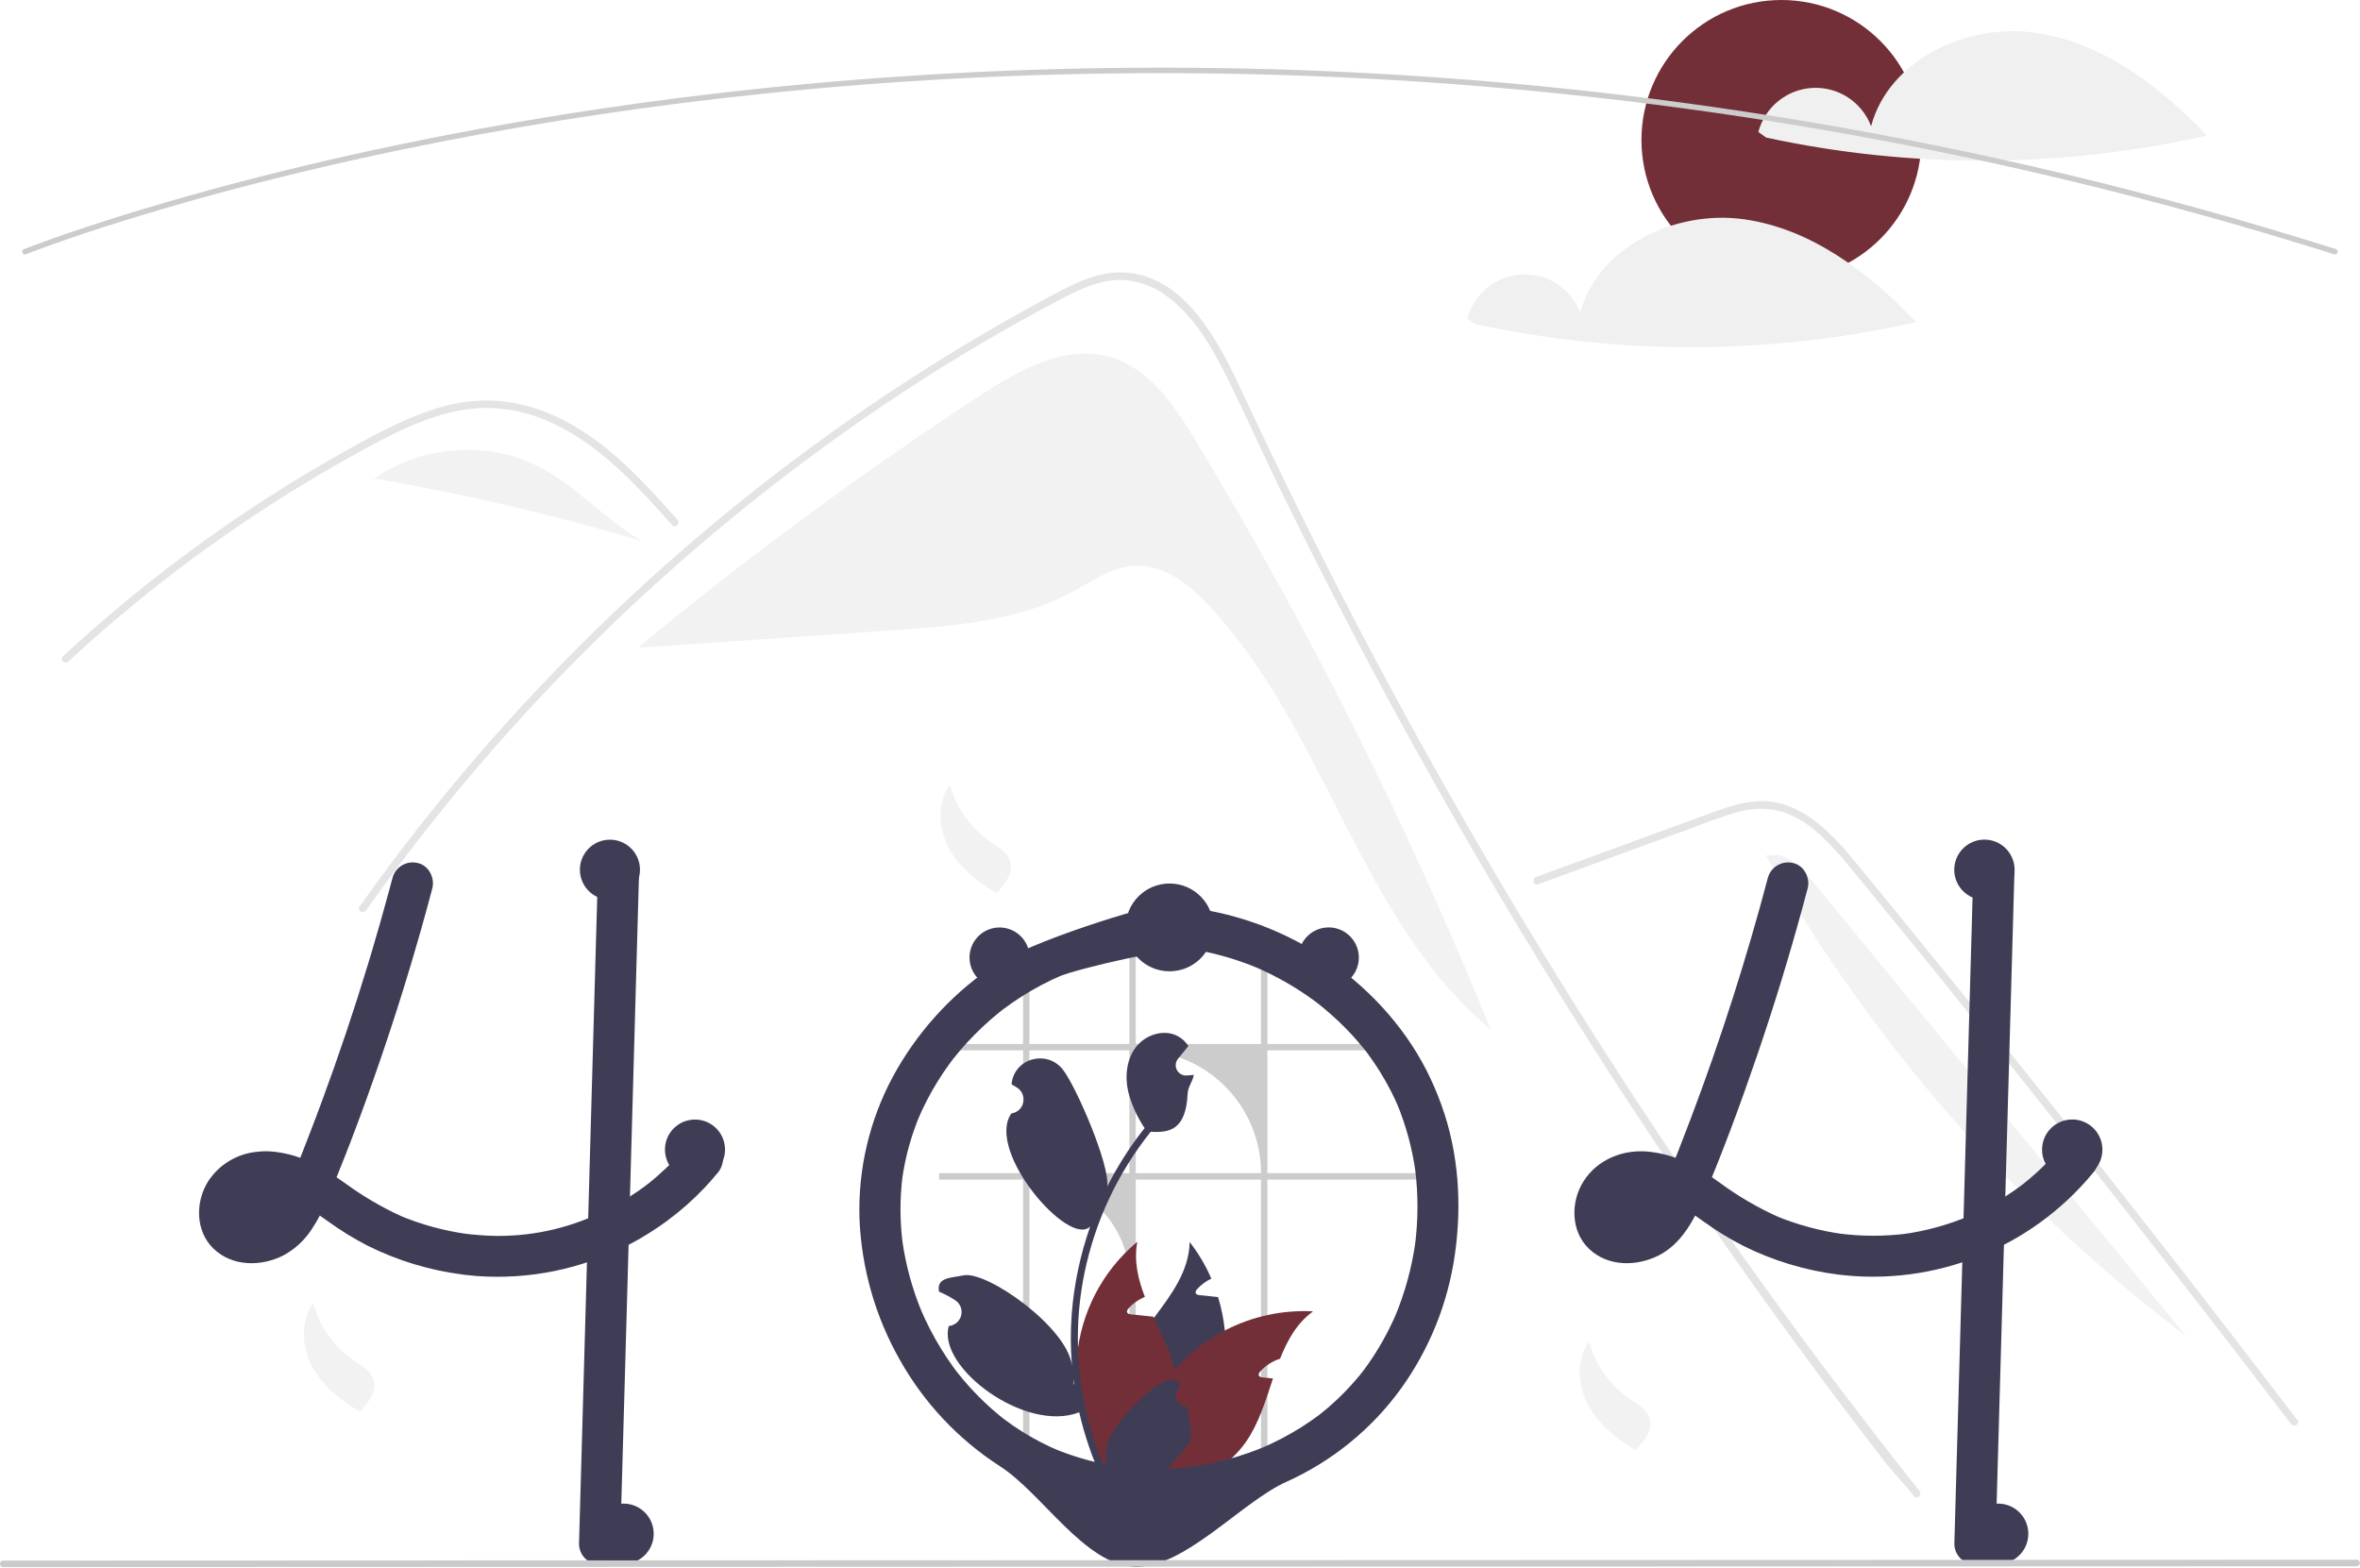
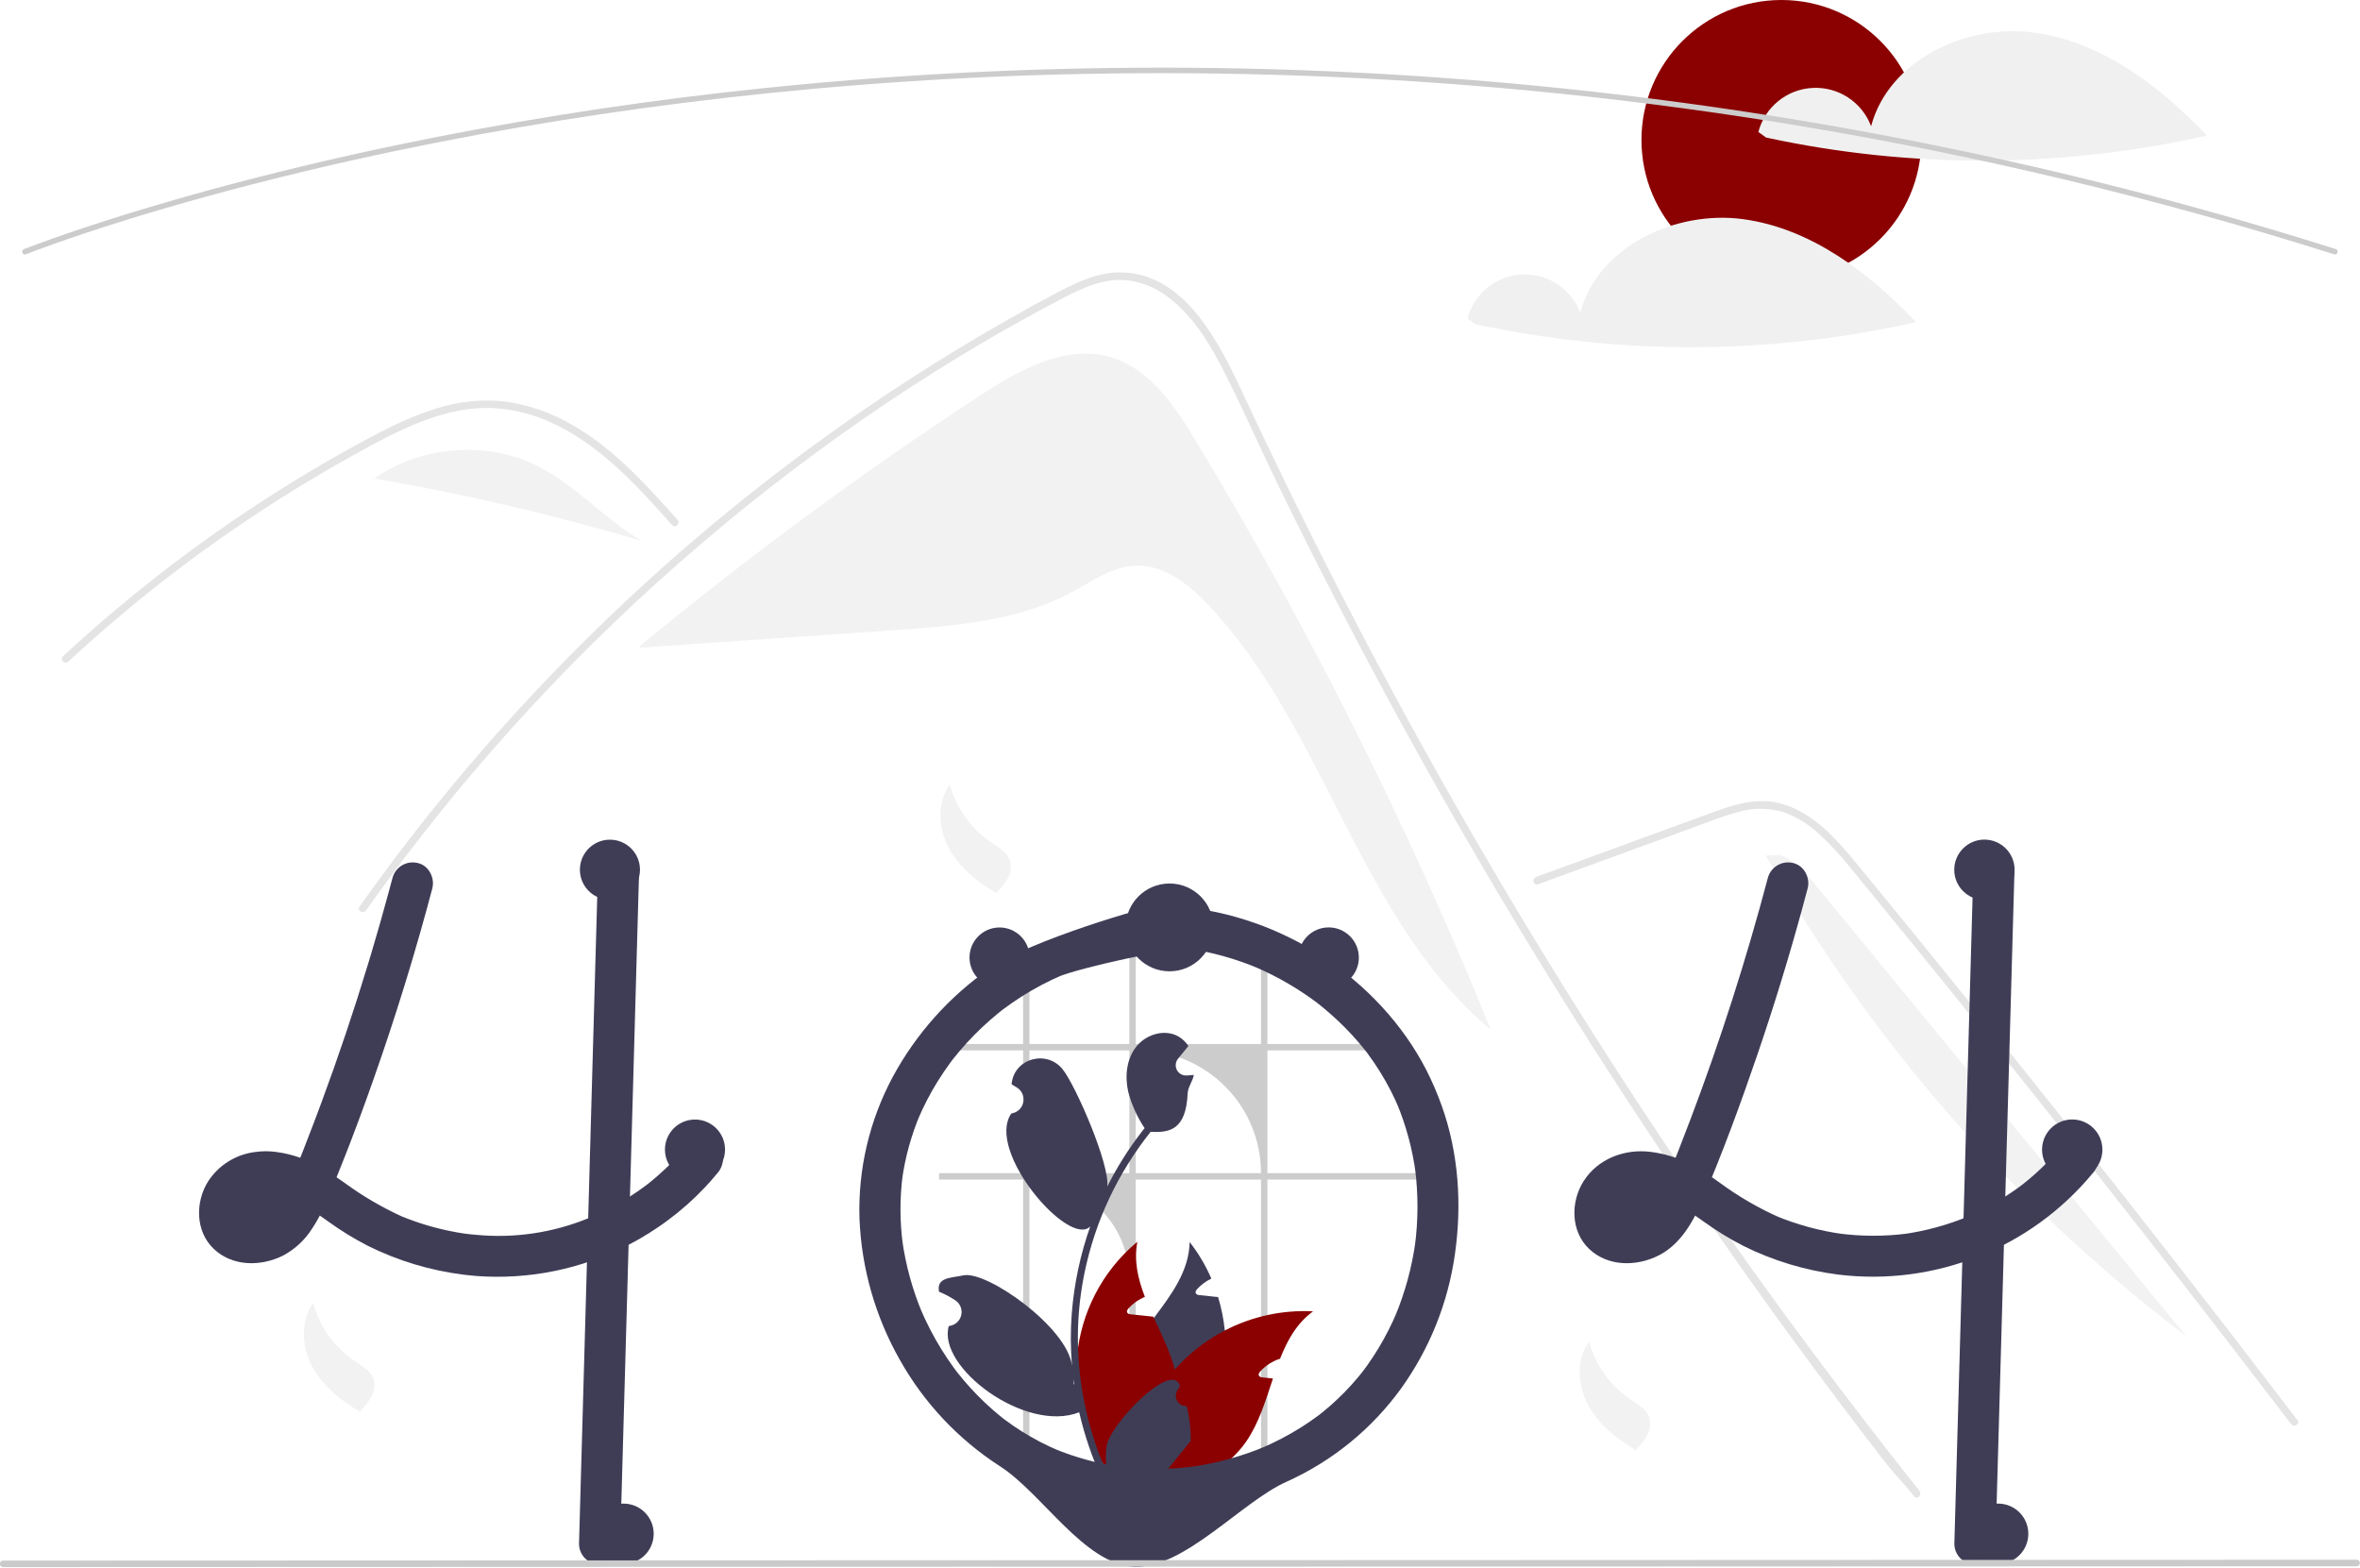
<svg xmlns="http://www.w3.org/2000/svg" width="860.131" height="571.148" viewBox="0 0 860.131 571.148" role="img" artist="Katerina Limpitsouni" source="https://undraw.co/">
  <path d="M605.67,324.953c-7.669-12.684-16.757-26.228-30.99-30.37-16.482-4.796-33.413,4.732-47.775,14.135a1392.157,1392.157,0,0,0-123.893,91.283l.043.492q46.226-3.188,92.451-6.376c22.265-1.535,45.296-3.283,64.972-13.816,7.467-3.997,14.745-9.336,23.206-9.708,10.512-.462,19.677,6.879,26.88,14.549,42.607,45.371,54.937,114.754,102.738,154.616A1516.995,1516.995,0,0,0,605.67,324.953Z" transform="translate(-169.9343 -164.426)" fill="#f2f2f2" />
  <path d="M867.571,709.781c-4.712-5.95-6.637-7.343-11.285-13.348q-56.764-73.416-106.708-151.792-33.924-53.23-64.483-108.504-14.549-26.278-28.3-52.969-10.67-20.695-20.865-41.638c-1.944-3.988-3.832-7.994-5.711-12.009-4.428-9.442-8.773-18.93-13.439-28.244-5.317-10.616-11.789-21.745-21.553-28.877a29.405,29.405,0,0,0-15.319-5.895c-7.948-.513-15.282,2.769-22.176,6.353-50.439,26.301-97.659,59.276-140.37,96.798A730.778,730.778,0,0,0,303.322,496.247c-1.008,1.439-3.392.064-2.374-1.384q6.009-8.498,12.257-16.813A734.817,734.817,0,0,1,500.805,303.064q18.248-11.826,37.183-22.542c6.362-3.603,12.752-7.16,19.251-10.497,6.371-3.273,13.137-6.215,20.416-6.325,24.77-.385,37.595,27.667,46.405,46.542q4.153,8.911,8.406,17.766,16.075,33.621,33.387,66.628,10.685,20.379,21.837,40.52,34.707,62.718,73.779,122.897c34.506,53.143,68.737,100.089,108.046,149.785C870.596,709.213,868.662,711.175,867.571,709.781Z" transform="translate(-169.9343 -164.426)" fill="#e4e4e4" />
  <path d="M414.916,355.804c-1.439-1.604-2.869-3.209-4.318-4.813-11.422-12.633-23.679-25.118-39.364-32.361a57.11,57.11,0,0,0-23.927-5.546c-8.562.028-16.932,2.273-24.843,5.418-3.74,1.494-7.398,3.19-11.001,4.996-4.116,2.072-8.159,4.281-12.183,6.509q-11.331,6.27-22.368,13.091-21.961,13.572-42.546,29.216-10.671,8.113-20.902,16.758-9.516,8.031-18.646,16.492c-1.302,1.201-3.245-.743-1.944-1.943,1.604-1.494,3.227-2.979,4.85-4.446q6.875-6.215,13.971-12.193,12.939-10.918,26.549-20.993,21.163-15.676,43.783-29.225,11.304-6.765,22.918-12.963c2.338-1.247,4.703-2.466,7.096-3.621a113.116,113.116,0,0,1,16.868-6.866,60.006,60.006,0,0,1,25.476-2.503,66.327,66.327,0,0,1,23.505,8.131c15.401,8.608,27.346,21.919,38.97,34.909C418.033,355.171,416.099,357.124,414.916,355.804Z" transform="translate(-169.9343 -164.426)" fill="#e4e4e4" />
  <path d="M730.477,486.711l36.905-13.498,18.323-6.702c5.968-2.183,11.921-4.667,18.09-6.23a28.539,28.539,0,0,1,16.374.209,37.738,37.738,0,0,1,12.771,7.917,103.64,103.64,0,0,1,10.475,11.186c3.989,4.794,7.92,9.639,11.868,14.467q24.441,29.891,48.563,60.041,24.121,30.15,47.92,60.556,23.857,30.48,47.385,61.216,2.882,3.765,5.76,7.534c1.06,1.388,3.449.02,2.375-1.388Q983.582,650.974,959.549,620.184q-24.092-30.864-48.516-61.466-24.424-30.601-49.179-60.937-6.167-7.558-12.354-15.099c-3.48-4.241-6.92-8.527-10.736-12.474-7.005-7.245-15.758-13.648-26.234-13.822-6.16-.102-12.121,1.852-17.844,3.923-6.17,2.232-12.325,4.506-18.486,6.759l-37.163,13.592-9.291,3.398c-1.649.603-.937,3.262.731,2.652Z" transform="translate(-169.9343 -164.426)" fill="#e4e4e4" />
  <path d="M366.377,334.526c-18.754-9.639-42.771-7.751-60.005,4.291a855.847,855.847,0,0,1,97.371,22.726C390.46,353.759,380.07,341.563,366.377,334.526Z" transform="translate(-169.9343 -164.426)" fill="#f2f2f2" />
  <path d="M306.188,338.784l-3.61,2.935c1.221-1.027,2.491-1.99,3.795-2.901C306.311,338.807,306.249,338.795,306.188,338.784Z" transform="translate(-169.9343 -164.426)" fill="#f2f2f2" />
  <path d="M831.549,486.846c-3.633-4.422-7.56-9.052-12.994-10.848l-5.073.2A575.436,575.436,0,0,0,966.749,651.418Q899.149,569.132,831.549,486.846Z" transform="translate(-169.9343 -164.426)" fill="#f2f2f2" />
  <path d="M516.084,450.367A37.481,37.481,0,0,0,531.015,471.325c2.82,1.92,6.157,3.762,7.122,7.035a8.379,8.379,0,0,1-.874,6.15,24.884,24.884,0,0,1-3.861,5.041l-.137.512c-6.998-4.147-13.656-9.393-17.522-16.551s-4.406-16.539.341-23.145" transform="translate(-169.9343 -164.426)" fill="#f2f2f2" />
  <path d="M749.084,653.367A37.481,37.481,0,0,0,764.015,674.325c2.82,1.92,6.157,3.762,7.122,7.035a8.379,8.379,0,0,1-.874,6.15,24.884,24.884,0,0,1-3.861,5.041l-.137.512c-6.998-4.147-13.656-9.393-17.522-16.551s-4.406-16.539.341-23.145" transform="translate(-169.9343 -164.426)" fill="#f2f2f2" />
  <path d="M284.084,639.367A37.481,37.481,0,0,0,299.015,660.325c2.82,1.92,6.157,3.762,7.122,7.035a8.379,8.379,0,0,1-.874,6.15,24.884,24.884,0,0,1-3.861,5.041l-.137.512c-6.998-4.147-13.656-9.393-17.522-16.551s-4.406-16.539.341-23.145" transform="translate(-169.9343 -164.426)" fill="#f2f2f2" />
-   <circle cx="649.249" cy="51" r="51" fill="#722F37" />
+   <circle cx="649.249" cy="51" r="51" fill="#8B0000" />
  <path d="M911.219,176.296c-24.717-3.341-52.935,10.019-59.341,34.124a21.597,21.597,0,0,0-41.094,2.109l2.83,2.027a372.275,372.275,0,0,0,160.659-.726C957.079,195.76,935.935,179.637,911.219,176.296Z" transform="translate(-169.9343 -164.426)" fill="#f0f0f0" />
  <path d="M805.219,244.296c-24.717-3.341-52.935,10.019-59.341,34.124a21.597,21.597,0,0,0-41.094,2.109l2.83,2.027a372.275,372.275,0,0,0,160.659-.726C851.079,263.76,829.935,247.637,805.219,244.296Z" transform="translate(-169.9343 -164.426)" fill="#f0f0f0" />
  <path d="M1020.946,257.154a.982.982,0,0,1-.302-.047C756.237,173.489,523.199,184.424,374.264,208.321c-20.269,3.251-40.591,7.006-60.404,11.161-5.058,1.06-10.306,2.195-15.597,3.378-6.319,1.407-12.554,2.856-18.532,4.306q-3.873.917-7.595,1.849c-3.758.928-7.572,1.895-11.66,2.957-4.568,1.178-9.209,2.413-13.797,3.672a.442.442,0,0,1-.051.015l0.0.001c-5.183,1.415-10.338,2.871-15.323,4.325-2.698.779-5.304,1.548-7.799,2.307-.279.077-.526.151-.776.228l-.536.163c-.311.095-.617.188-.924.275l-.02.006 0.0.001-.812.252c-.968.293-1.912.579-2.841.864-24.545,7.566-38.038,12.949-38.171,13.002a1,1,0,1,1-.744-1.856c.134-.053,13.693-5.463,38.328-13.058.932-.286,1.879-.572,2.85-.866l.754-.234c.026-.01.052-.018.078-.025.305-.087.61-.18.919-.273l.537-.163c.268-.081.531-.161.801-.235,2.479-.754,5.093-1.524,7.798-2.307,4.987-1.455,10.147-2.911,15.334-4.328.016-.006.033-.01.049-.015v-.001c4.604-1.263,9.263-2.503,13.845-3.685,4.094-1.063,7.915-2.032,11.68-2.962q3.738-.93,7.609-1.853c5.985-1.451,12.233-2.902,18.563-4.312,5.299-1.184,10.556-2.322,15.622-3.383,19.843-4.162,40.198-7.923,60.497-11.179C523.096,182.415,756.467,171.463,1021.246,255.201a1.0 1,0,0,1-.301,1.953Z" transform="translate(-169.9343 -164.426)" fill="#ccc" />
  <path d="M432.923,584.266a6.729,6.729,0,0,0-1.7-2.67,6.43,6.43,0,0,0-.92-.71c-2.61-1.74-6.51-2.13-8.99,0a5.81,5.81,0,0,0-.69.71q-1.11,1.365-2.28,2.67c-1.28,1.46-2.59,2.87-3.96,4.24-.39.38-.78.77-1.18,1.15-.23.23-.46.45-.69.67-.88.84-1.78,1.65-2.69,2.45-.48.43-.96.85-1.45,1.26-.73.61-1.46,1.22-2.2,1.81-.07.05-.14.1-.21.16-.02.01-.03.03-.05.04-.01,0-.02,0-.03.02a.179.179,0,0,0-.07.05c-.22.15-.37.25-.48.34.04-.02.08-.05.12-.07-.18.14-.37.28-.55.42-1.75,1.29-3.54,2.53-5.37,3.69a99.21,99.21,0,0,1-14.22,7.55c-.33.13-.67.27-1.01.4a85.97,85.97,0,0,1-40.85,6.02q-2.13-.165-4.26-.45c-1.64-.24-3.27-.53-4.89-.86a97.932,97.932,0,0,1-18.02-5.44,118.652,118.652,0,0,1-20.66-12.12c-1-.71-2.01-1.42-3.02-2.11,1.15-2.82,2.28-5.64,3.38-8.48.55-1.37,1.08-2.74,1.6-4.12,4.09-10.63,7.93-21.36,11.61-32.13q5.58-16.365,10.53-32.92.51-1.68.99-3.36,2.595-8.745,4.98-17.53c.15-.57.31-1.13.45-1.7q.69-2.52,1.35-5.04c1-3.79-1.26-8.32-5.24-9.23a7.634,7.634,0,0,0-9.22,5.24c-.43,1.62-.86,3.23-1.3,4.85q-3.165,11.745-6.66,23.41-.51,1.68-1.02,3.36-7.71,25.41-16.93,50.31-1.11,3.015-2.25,6.01c-.37.98-.74,1.96-1.12,2.94-.73,1.93-1.48,3.86-2.23,5.79-.43,1.13-.87,2.26-1.31,3.38-.29.71-.57,1.42-.85,2.12a41.809,41.809,0,0,0-8.81-2.12l-.48-.06a27.397,27.397,0,0,0-7.01.06,23.914,23.914,0,0,0-17.24,10.66c-4.77,7.51-4.71,18.25,1.98,24.63,6.89,6.57,17.32,6.52,25.43,2.41a28.351,28.351,0,0,0,10.52-9.86,50.569,50.569,0,0,0,2.74-4.65c.21.14.42.28.63.43.8.56,1.6,1.13,2.39,1.69a111.738,111.738,0,0,0,14.51,8.91,108.359,108.359,0,0,0,34.62,10.47c.27.03.53.07.8.1,1.33.17,2.67.3,4.01.41a103.782,103.782,0,0,0,55.58-11.36q2.175-1.125,4.31-2.36,3.315-1.92,6.48-4.08c1.15-.78,2.27-1.57,3.38-2.4a101.042,101.042,0,0,0,13.51-11.95q2.355-2.475,4.51-5.11a8.061,8.061,0,0,0,2.2-5.3A7.564,7.564,0,0,0,432.923,584.266Zm-165.59,23.82c.21-.15.42-.31.62-.47C267.893,607.766,267.603,607.936,267.333,608.086Zm3.21-3.23c-.23.26-.44.52-.67.78a23.366,23.366,0,0,1-2.25,2.2c-.11.1-.23.2-.35.29a.01.01,0,0,0-.01.01,3.804,3.804,0,0,0-.42.22q-.645.39-1.32.72a17.005,17.005,0,0,1-2.71.75,16.799,16.799,0,0,1-2.13.02h-.02a14.823,14.823,0,0,1-1.45-.4c-.24-.12-.47-.26-.7-.4-.09-.08-.17-.16-.22-.21a2.44,2.44,0,0,1-.27-.29.01.01,0,0,0-.01-.01c-.11-.2-.23-.4-.34-.6a.031.031,0,0,1-.01-.02c-.08-.25-.15-.51-.21-.77a12.511,12.511,0,0,1,.01-1.37,13.467,13.467,0,0,1,.54-1.88,11.068,11.068,0,0,1,.69-1.26c.02-.04.12-.2.23-.38.01-.01.01-.01.01-.02.15-.17.3-.35.46-.51.27-.3.56-.56.85-.83a18.022,18.022,0,0,1,1.75-1.01,19.481,19.481,0,0,1,2.93-.79,24.989,24.989,0,0,1,4.41.04,30.301,30.301,0,0,1,4.1,1.01,36.945,36.945,0,0,1-2.77,4.54C270.623,604.746,270.583,604.806,270.543,604.856Zm-11.12-3.29a2.18,2.18,0,0,1-.31.39A1.409,1.409,0,0,1,259.423,601.566Z" transform="translate(-169.9343 -164.426)" fill="#3f3d56" />
  <path d="M402.863,482.136q-.135,4.71-.27,9.42-.285,10.455-.59,20.92-.315,11.775-.66,23.54-.165,6.075-.34,12.15-.465,16.365-.92,32.72c-.03,1.13-.07,2.25-.1,3.38q-.225,8.115-.45,16.23-.255,8.805-.5,17.61-.18,6.6-.37,13.21-1.35,47.895-2.7,95.79a7.648,7.648,0,0,1-7.5,7.5,7.561,7.561,0,0,1-7.5-7.5q.75-26.94,1.52-53.88.675-24.36,1.37-48.72.225-8.025.45-16.06.345-12.09.68-24.18c.03-1.13.07-2.25.1-3.38.02-.99.05-1.97.08-2.96q.66-23.475,1.32-46.96.27-9.24.52-18.49.3-10.545.6-21.08c.09-3.09.17-6.17.26-9.26a7.648,7.648,0,0,1,7.5-7.5A7.561,7.561,0,0,1,402.863,482.136Z" transform="translate(-169.9343 -164.426)" fill="#3f3d56" />
  <path d="M814.291,484.217a893.238,893.238,0,0,1-28.161,87.941c-3.007,7.946-6.083,15.877-9.371,23.712l.756-1.792a54.583,54.583,0,0,1-5.59,10.612q-.229.321-.467.636,1.166-1.49.443-.589c-.254.301-.505.602-.768.895a23.664,23.664,0,0,1-2.249,2.203q-.301.258-.612.504l.938-.729c-.109.257-.873.597-1.111.743a18.254,18.254,0,0,1-2.405,1.219l1.792-.756a19.086,19.086,0,0,1-4.231,1.161l1.994-.268a17.021,17.021,0,0,1-4.298.046l1.994.268a14.002,14.002,0,0,1-3.405-.917l1.792.756a12.012,12.012,0,0,1-1.679-.896c-.271-.177-1.105-.809-.015.025,1.133.866.146.074-.088-.156-.194-.192-.37-.4-.56-.595-.882-.905.996,1.557.397.499a18.182,18.182,0,0,1-.878-1.637l.756,1.792a11.925,11.925,0,0,1-.728-2.651l.268,1.994a13.651,13.651,0,0,1-.003-3.405l-.268,1.994a15.964,15.964,0,0,1,.995-3.68l-.756,1.792a16.729,16.729,0,0,1,1.178-2.298,6.729,6.729,0,0,1,.729-1.071c.049.016-1.269,1.513-.569.757.183-.198.354-.406.539-.602.296-.314.614-.601.926-.898,1.045-.994-1.462.966-.257.179a19.049,19.049,0,0,1,2.749-1.499l-1.792.756a20.311,20.311,0,0,1,4.995-1.34l-1.994.268a25.628,25.628,0,0,1,6.461.076l-1.994-.268a33.211,33.211,0,0,1,7.892,2.22l-1.792-.756c5.39,2.314,10.163,5.749,14.928,9.118a111.95,111.95,0,0,0,14.506,8.906,108.388,108.388,0,0,0,34.622,10.474,103.933,103.933,0,0,0,92.586-36.752,8.078,8.078,0,0,0,2.197-5.303,7.632,7.632,0,0,0-2.197-5.303c-2.752-2.526-7.949-3.239-10.607,0a95.636,95.636,0,0,1-8.107,8.727q-2.017,1.914-4.142,3.71-1.214,1.026-2.461,2.011c-.393.311-1.619,1.138.263-.197-.431.306-.845.64-1.271.955a99.269,99.269,0,0,1-20.332,11.565l1.792-.756a96.836,96.836,0,0,1-24.171,6.622l1.994-.268a97.643,97.643,0,0,1-25.754-.038l1.994.268a99.8,99.8,0,0,1-24.857-6.77l1.792.756a116.025,116.025,0,0,1-21.736-12.591,86.877,86.877,0,0,0-11.113-6.994,42.824,42.824,0,0,0-14.438-4.389c-9.439-1.111-19.057,2.566-24.246,10.72-4.776,7.505-4.714,18.244,1.974,24.625,6.888,6.572,17.318,6.517,25.436,2.406,7.817-3.959,12.513-12.185,15.815-19.942,7.431-17.455,14.01-35.314,20.14-53.263q9.097-26.637,16.499-53.813.917-3.366,1.807-6.739c1.001-3.789-1.261-8.32-5.238-9.226a7.633,7.633,0,0,0-9.226,5.238Z" transform="translate(-169.9343 -164.426)" fill="#3f3d56" />
  <path d="M889.124,482.136l-2.7,95.793-2.685,95.294-1.518,53.884a7.565,7.565,0,0,0,7.5,7.5,7.649,7.649,0,0,0,7.5-7.5l2.7-95.793,2.685-95.294,1.518-53.884a7.565,7.565,0,0,0-7.5-7.5,7.649,7.649,0,0,0-7.5,7.5Z" transform="translate(-169.9343 -164.426)" fill="#3f3d56" />
  <path d="M629.526,700.361h2.329V594.319h54.329v-2.323H631.855V547.252H673.81q-.923-1.173-1.899-2.317H631.855V515.382c-.77-.328-1.547-.645-2.329-.944V544.935h-45.652V507.07c-.782.036-1.553.09-2.329.155v37.71h-36.42V516.684c-.782.346-1.553.711-2.317,1.093V544.935h-30.616v2.317h30.616v44.744h-30.616v2.323h30.616V700.361h2.317V594.319a36.413,36.413,0,0,1,36.42,36.42v69.622h2.329V594.319h45.652Zm-84.401-108.365V547.252h36.42v44.744Zm38.749,0V547.252h.914a44.741,44.741,0,0,1,44.738,44.744Z" transform="translate(-169.9343 -164.426)" opacity="0.2" />
  <path d="M615.303,668.566a63.059,63.059,0,0,1-20.05,33.7c-.74.64-1.48,1.26-2.25,1.87q-2.805.255-5.57.52c-1.53.14-3.04.29-4.54.43l-.27.03-.19-1.64-.76-6.64a37.623,37.623,0,0,1-3.3-32.44c2.64-7.12,7.42-13.41,12.12-19.65,6.49-8.62,12.8-17.14,13.03-27.65a60.544,60.544,0,0,1,7.9,13.33,16.432,16.432,0,0,0-5.12,3.77c-.41.45-.82,1.08-.54,1.62.24.46.84.57,1.36.63,1.25.13,2.51.26,3.76.39,1,.11,2,.21,3,.32a63.99,63.99,0,0,1,2.45,12.18A61.189,61.189,0,0,1,615.303,668.566Z" transform="translate(-169.9343 -164.426)" fill="#3f3d56" />
-   <path d="M648.503,642.356c-5.9,4.29-9.35,10.46-12.03,17.26a16.628,16.628,0,0,0-7.17,4.58c-.41.45-.82,1.08-.54,1.62.24.46.84.57,1.36.63,1.25.13,2.51.26,3.76.39-2.68,8.04-5.14,16.36-9.88,23.15a36.989,36.989,0,0,1-12.03,10.91,38.492,38.492,0,0,1-4.02,1.99q-7.62.585-14.95,1.25-2.805.255-5.57.52c-1.53.14-3.04.29-4.54.43q-.015-.825,0-1.65a63.304,63.304,0,0,1,15.25-39.86c.45-.52.91-1.03,1.38-1.54a61.792,61.792,0,0,1,16.81-12.7A62.654,62.654,0,0,1,648.503,642.356Z" transform="translate(-169.9343 -164.426)" fill="#722F37" />
-   <path d="M589.163,699.526l-1.15,3.4-.58,1.73c-1.53.14-3.04.29-4.54.43l-.27.03c-1.66.17-3.31.34-4.96.51-.43-.5-.86-1.01-1.28-1.53a62.03,62.03,0,0,1,8.07-87.11c-1.32,6.91.22,13.53,2.75,20.1-.27.11-.53.22-.78.34a16.432,16.432,0,0,0-5.12,3.77c-.41.45-.82,1.08-.54,1.62.24.46.84.57,1.36.63,1.25.13,2.51.26,3.76.39,1,.11,2,.21,3,.32q.705.075,1.41.15c.07.15.13.29.2.44,2.85,6.18,5.92,12.39,7.65,18.83a43.666,43.666,0,0,1,1.02,4.91A37.604,37.604,0,0,1,589.163,699.526Z" transform="translate(-169.9343 -164.426)" fill="#722F37" />
+   <path d="M648.503,642.356c-5.9,4.29-9.35,10.46-12.03,17.26a16.628,16.628,0,0,0-7.17,4.58c-.41.45-.82,1.08-.54,1.62.24.46.84.57,1.36.63,1.25.13,2.51.26,3.76.39-2.68,8.04-5.14,16.36-9.88,23.15a36.989,36.989,0,0,1-12.03,10.91,38.492,38.492,0,0,1-4.02,1.99q-7.62.585-14.95,1.25-2.805.255-5.57.52c-1.53.14-3.04.29-4.54.43q-.015-.825,0-1.65a63.304,63.304,0,0,1,15.25-39.86c.45-.52.91-1.03,1.38-1.54a61.792,61.792,0,0,1,16.81-12.7A62.654,62.654,0,0,1,648.503,642.356Z" transform="translate(-169.9343 -164.426)" fill="#8B0000" />
+   <path d="M589.163,699.526l-1.15,3.4-.58,1.73c-1.53.14-3.04.29-4.54.43l-.27.03c-1.66.17-3.31.34-4.96.51-.43-.5-.86-1.01-1.28-1.53a62.03,62.03,0,0,1,8.07-87.11c-1.32,6.91.22,13.53,2.75,20.1-.27.11-.53.22-.78.34a16.432,16.432,0,0,0-5.12,3.77c-.41.45-.82,1.08-.54,1.62.24.46.84.57,1.36.63,1.25.13,2.51.26,3.76.39,1,.11,2,.21,3,.32q.705.075,1.41.15c.07.15.13.29.2.44,2.85,6.18,5.92,12.39,7.65,18.83a43.666,43.666,0,0,1,1.02,4.91A37.604,37.604,0,0,1,589.163,699.526Z" transform="translate(-169.9343 -164.426)" fill="#8B0000" />
  <path d="M689.821,554.487c-8.609-16.792-21.946-30.921-37.632-41.304a114.237,114.237,0,0,0-52.563-18.38q-3.69-.335-7.399-.393c-2.921-.044-46.866,12.632-61.587,22.982a114.295,114.295,0,0,0-35.333,39.527,102.5,102.5,0,0,0-12.126,51.633,113.564,113.564,0,0,0,14.703,51.476,110.475,110.475,0,0,0,36.444,38.746C549.667,708.561,565.074,734.51,583.183,735.426c18.246.923,39.054-23.555,55.695-30.987a104.425,104.425,0,0,0,41.726-34.005,110.25,110.25,0,0,0,19.599-48.948c2.574-18.083,1.374-36.733-4.801-54.016a111.86,111.86,0,0,0-5.58-12.983c-1.78-3.505-6.996-4.796-10.261-2.691a7.68,7.68,0,0,0-2.691,10.261q1.568,3.088,2.915,6.278l-.756-1.792a101.151,101.151,0,0,1,6.876,25.538l-.268-1.994a109.229,109.229,0,0,1-.066,28.683l.268-1.994a109.734,109.734,0,0,1-7.555,27.674l.756-1.792a104.212,104.212,0,0,1-6.672,13.098q-1.923,3.186-4.081,6.222c-.632.888-1.283,1.761-1.939,2.631-.856,1.136,1.167-1.483.282-.369-.151.19-.3.38-.452.569q-.681.852-1.382,1.688a93.613,93.613,0,0,1-10.176,10.384q-1.366,1.192-2.778,2.331c-.469.378-.932.773-1.421,1.125.019-.013,1.58-1.199.656-.511-.29.216-.579.436-.87.652q-2.91,2.156-5.974,4.092a103.485,103.485,0,0,1-14.756,7.713l1.792-.756a109.215,109.215,0,0,1-27.597,7.552l1.994-.268a108.154,108.154,0,0,1-28.589.051l1.994.268a99.835,99.835,0,0,1-25.095-6.784l1.792.756a93.643,93.643,0,0,1-13.416-6.991q-3.174-2-6.184-4.247c-.286-.214-.57-.43-.855-.645-.915-.691.658.51.67.518a19.169,19.169,0,0,1-1.535-1.225q-1.454-1.184-2.861-2.422a101.989,101.989,0,0,1-10.493-10.709q-1.213-1.434-2.374-2.911c-.335-.426-.947-1.29.404.529-.178-.239-.362-.474-.542-.712q-.647-.858-1.276-1.728-2.203-3.048-4.188-6.246a109.29,109.29,0,0,1-7.805-15.108l.756,1.792a106.588,106.588,0,0,1-7.34-26.837l.268,1.994a97.866,97.866,0,0,1-.048-25.636l-.268,1.994A94.673,94.673,0,0,1,505.276,570.55l-.756,1.792a101.557,101.557,0,0,1,7.195-13.856q2.066-3.323,4.378-6.485.525-.718,1.062-1.428c.324-.428,1.215-1.493-.305.388.149-.184.293-.374.439-.56q1.269-1.608,2.6-3.165A107.402,107.402,0,0,1,530.772,536.215q1.474-1.292,2.995-2.529.691-.562,1.391-1.113c.187-.147.376-.291.562-.439-1.997,1.59-.555.433-.102.093q3.134-2.348,6.435-4.461a103.644,103.644,0,0,1,15.387-8.108l-1.792.756c7.76-3.258,42.141-10.949,48.394-10.11l-1.994-.268A106.225,106.225,0,0,1,628.768,517.419l-1.792-.756a110.313,110.313,0,0,1,12.6,6.329q3.043,1.784,5.967,3.763,1.384.937,2.738,1.915.677.489,1.346.989c.248.185.494.373.741.558,1.039.779-1.431-1.128-.342-.267a110.843,110.843,0,0,1,10.368,9.253q2.401,2.445,4.637,5.045,1.147,1.334,2.246,2.708c.364.455,1.605,2.101.084.085.372.493.747.982,1.114,1.479a97.977,97.977,0,0,1,8.392,13.538c1.793,3.498,6.987,4.802,10.261,2.691A7.677,7.677,0,0,0,689.821,554.487Z" transform="translate(-169.9343 -164.426)" fill="#3f3d56" />
  <path d="M602.431,676.882a3.78,3.78,0,0,1-2.739-6.551c.095-.379.164-.651.259-1.03q-.051-.124-.103-.247c-3.48-8.298-25.685,14.833-26.645,22.632a30.029,30.029,0,0,0,.527,10.328A120.392,120.392,0,0,1,562.778,652.01a116.202,116.202,0,0,1,.721-12.963q.597-5.293,1.657-10.511a121.787,121.787,0,0,1,24.151-51.616c6.874.384,12.898-.663,13.48-13.985.103-2.37,1.861-4.422,2.248-6.756-.656.086-1.323.14-1.979.183-.204.011-.42.021-.624.032l-.077.003a3.745,3.745,0,0,1-3.076-6.101q.425-.523.851-1.046c.43-.538.871-1.065,1.302-1.603a1.865,1.865,0,0,0,.14-.161c.495-.613.99-1.216,1.485-1.829a10.829,10.829,0,0,0-3.55-3.432c-4.959-2.905-11.801-.893-15.384,3.593-3.593,4.486-4.271,10.779-3.023,16.384a43.398,43.398,0,0,0,6.003,13.383c-.269.344-.549.678-.818,1.022a122.574,122.574,0,0,0-12.794,20.268c1.016-7.939-11.412-36.608-16.218-42.681-5.773-7.294-17.611-4.111-18.628,5.136q-.015.134-.029.268,1.071.604,2.096,1.282a5.127,5.127,0,0,1-2.067,9.33l-.105.016c-9.556,13.644,21.077,49.155,28.745,41.181a125.11,125.11,0,0,0-6.734,31.693,118.664,118.664,0,0,0,.086,19.16l-.032-.226C558.902,648.154,529.674,627.514,521.139,629.233c-4.917.99-9.76.765-9.013,5.725q.018.119.036.237a34.442,34.442,0,0,1,3.862,1.861q1.071.604,2.096,1.282a5.127,5.127,0,0,1-2.067,9.33l-.105.016c-.075.011-.14.022-.215.032-4.35,14.966,27.907,39.12,47.518,31.435h.011a125.075,125.075,0,0,0,8.402,24.528H601.679c.108-.334.204-.678.301-1.011a34.102,34.102,0,0,1-8.305-.495c2.227-2.733,4.454-5.487,6.681-8.219a1.861,1.861,0,0,0,.14-.161c1.13-1.398,2.27-2.786,3.399-4.185l.001-.002a49.952,49.952,0,0,0-1.464-12.725Zm-34.371-67.613.016-.021-.016.043Zm-6.648,59.932-.258-.581c.011-.42.011-.839,0-1.269,0-.118-.021-.237-.021-.355.097.742.183,1.485.29,2.227Z" transform="translate(-169.9343 -164.426)" fill="#3f3d56" />
  <circle cx="95.249" cy="439" r="11" fill="#3f3d56" />
  <circle cx="227.249" cy="559" r="11" fill="#3f3d56" />
  <circle cx="728.249" cy="559" r="11" fill="#3f3d56" />
  <circle cx="755.249" cy="419" r="11" fill="#3f3d56" />
  <circle cx="723.249" cy="317" r="11" fill="#3f3d56" />
  <path d="M434.183,583.426a10.949,10.949,0,1,1-.21-2.16A10.992,10.992,0,0,1,434.183,583.426Z" transform="translate(-169.9343 -164.426)" fill="#3f3d56" />
  <circle cx="484.249" cy="349" r="11" fill="#3f3d56" />
  <path d="M545.183,513.426a10.949,10.949,0,1,1-.21-2.16A10.992,10.992,0,0,1,545.183,513.426Z" transform="translate(-169.9343 -164.426)" fill="#3f3d56" />
  <path d="M403.183,481.426a10.949,10.949,0,1,1-.21-2.16A10.992,10.992,0,0,1,403.183,481.426Z" transform="translate(-169.9343 -164.426)" fill="#3f3d56" />
  <circle cx="599.249" cy="443" r="11" fill="#3f3d56" />
  <circle cx="426.249" cy="338" r="16" fill="#3f3d56" />
  <path d="M1028.875,735.267l-857.75.307a1.191,1.191,0,1,1,0-2.381l857.75-.307a1.191,1.191,0,0,1,0,2.381Z" transform="translate(-169.9343 -164.426)" fill="#cacaca" />
</svg>
